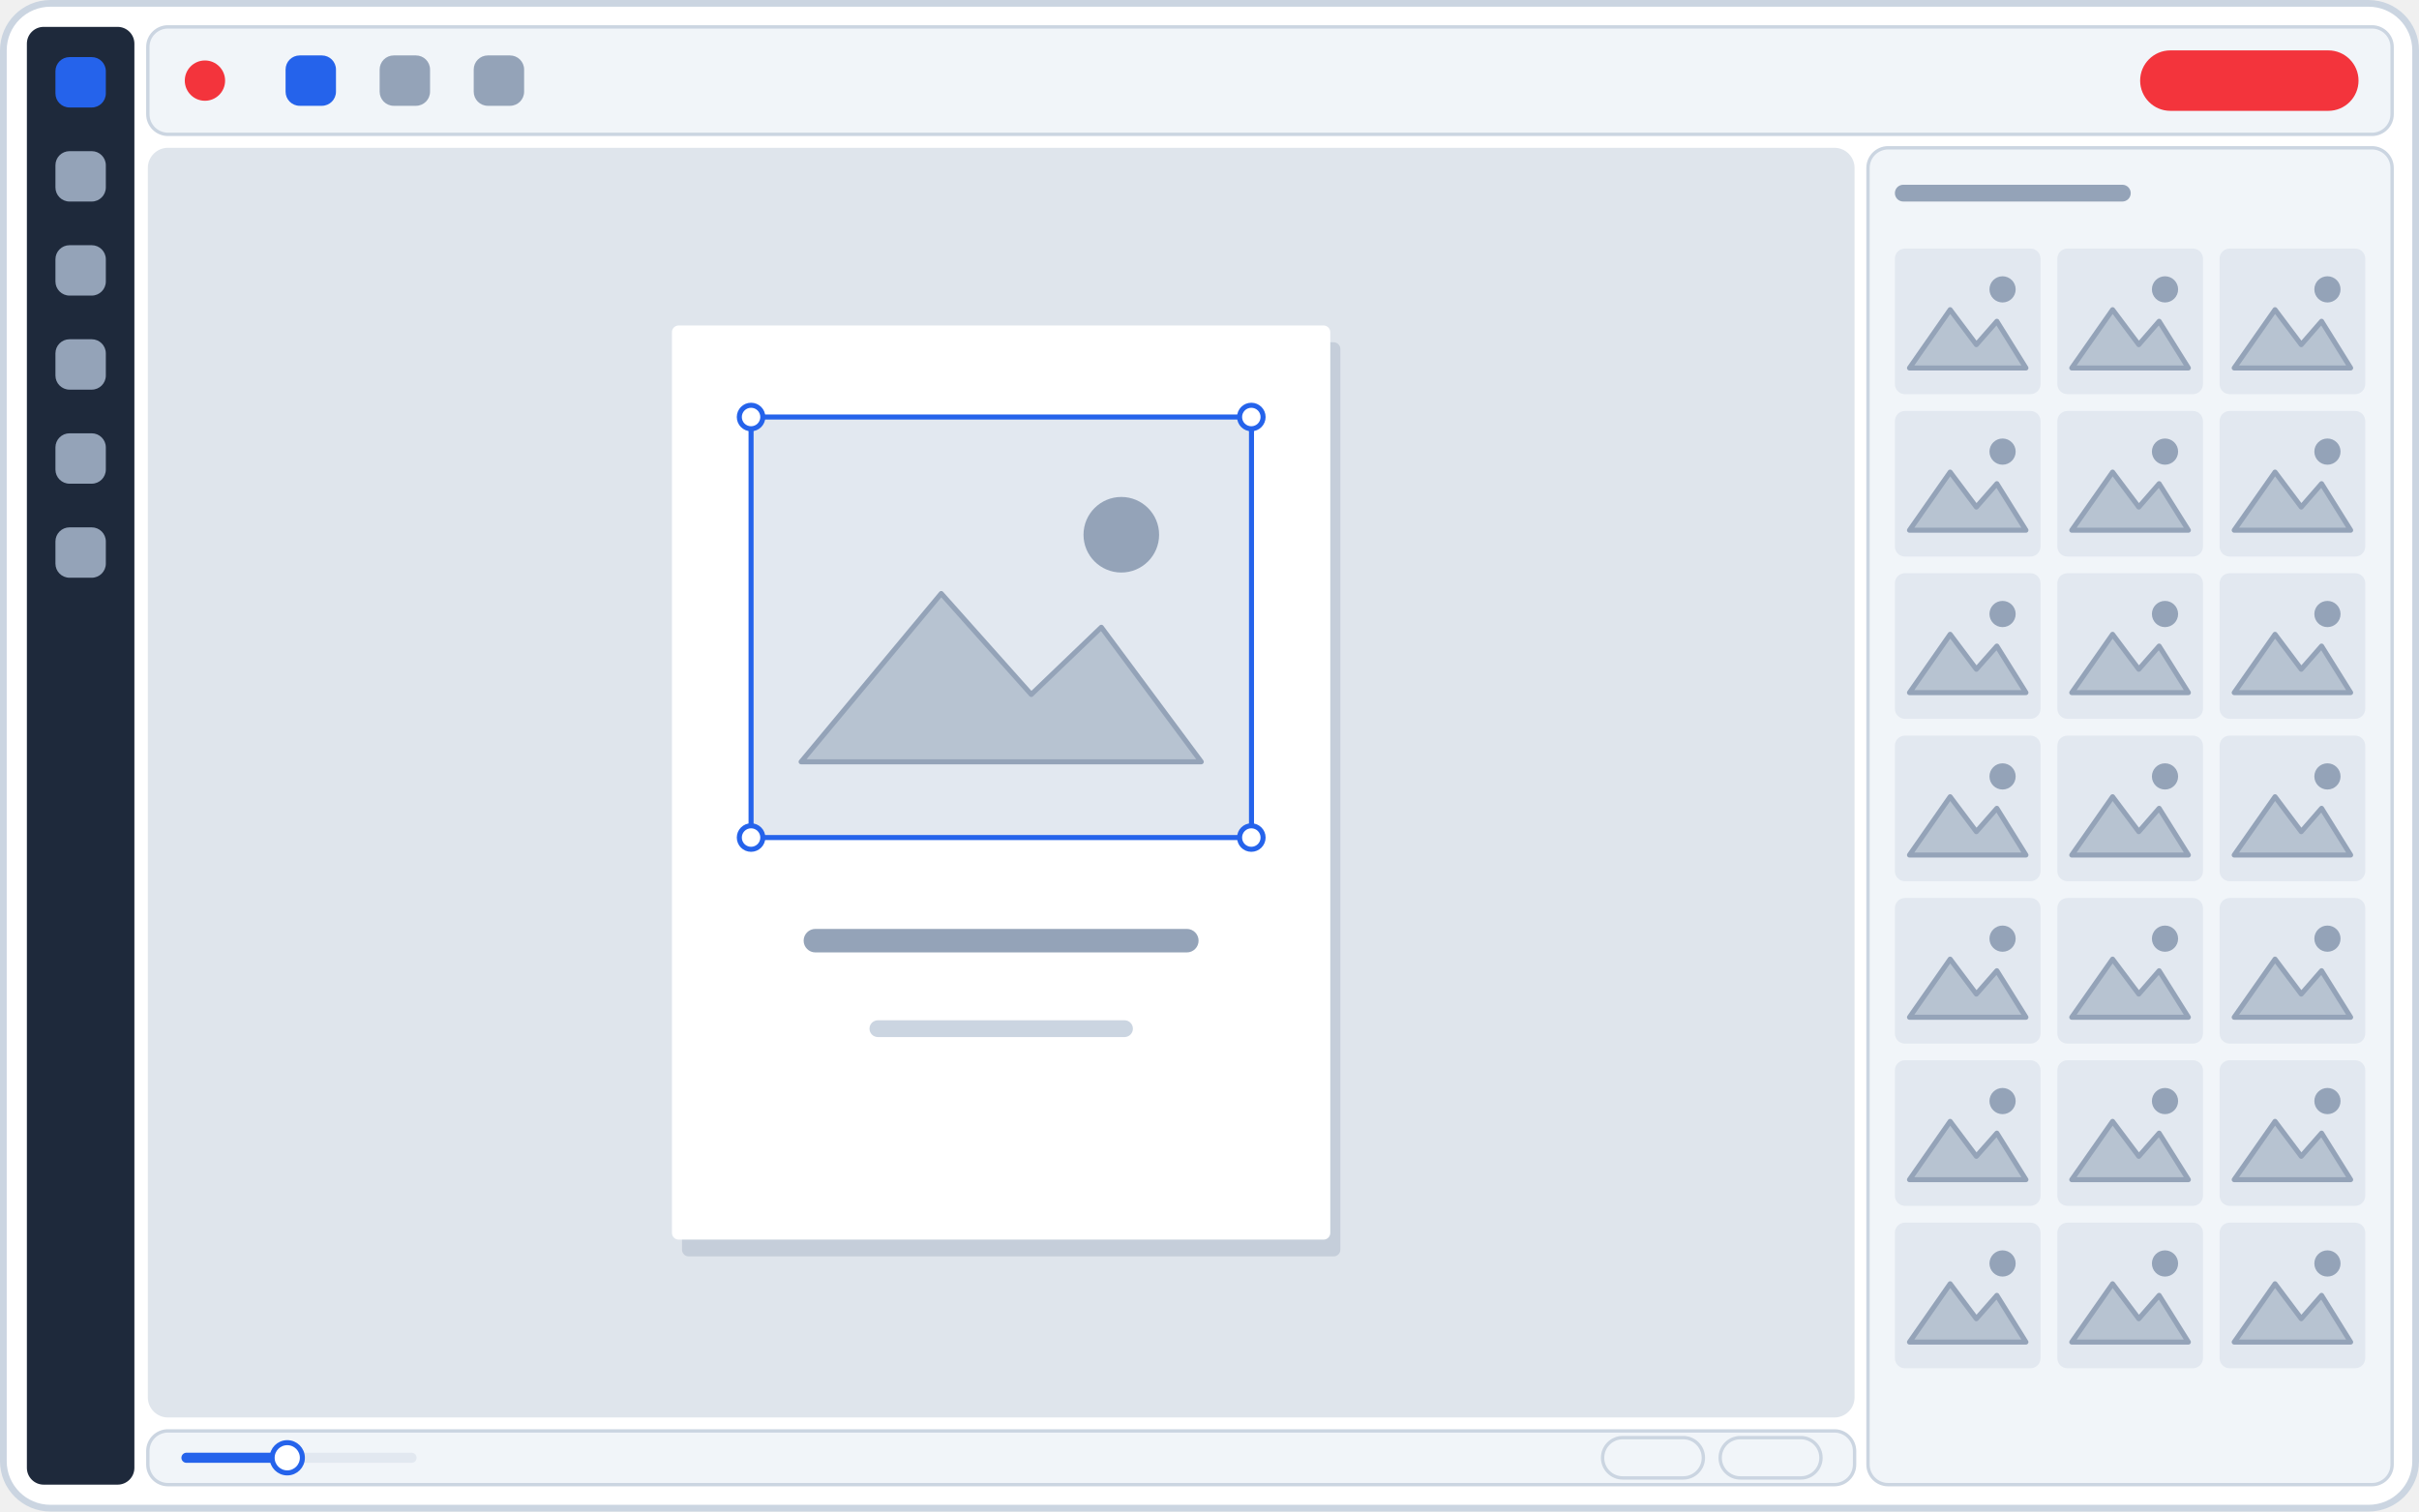
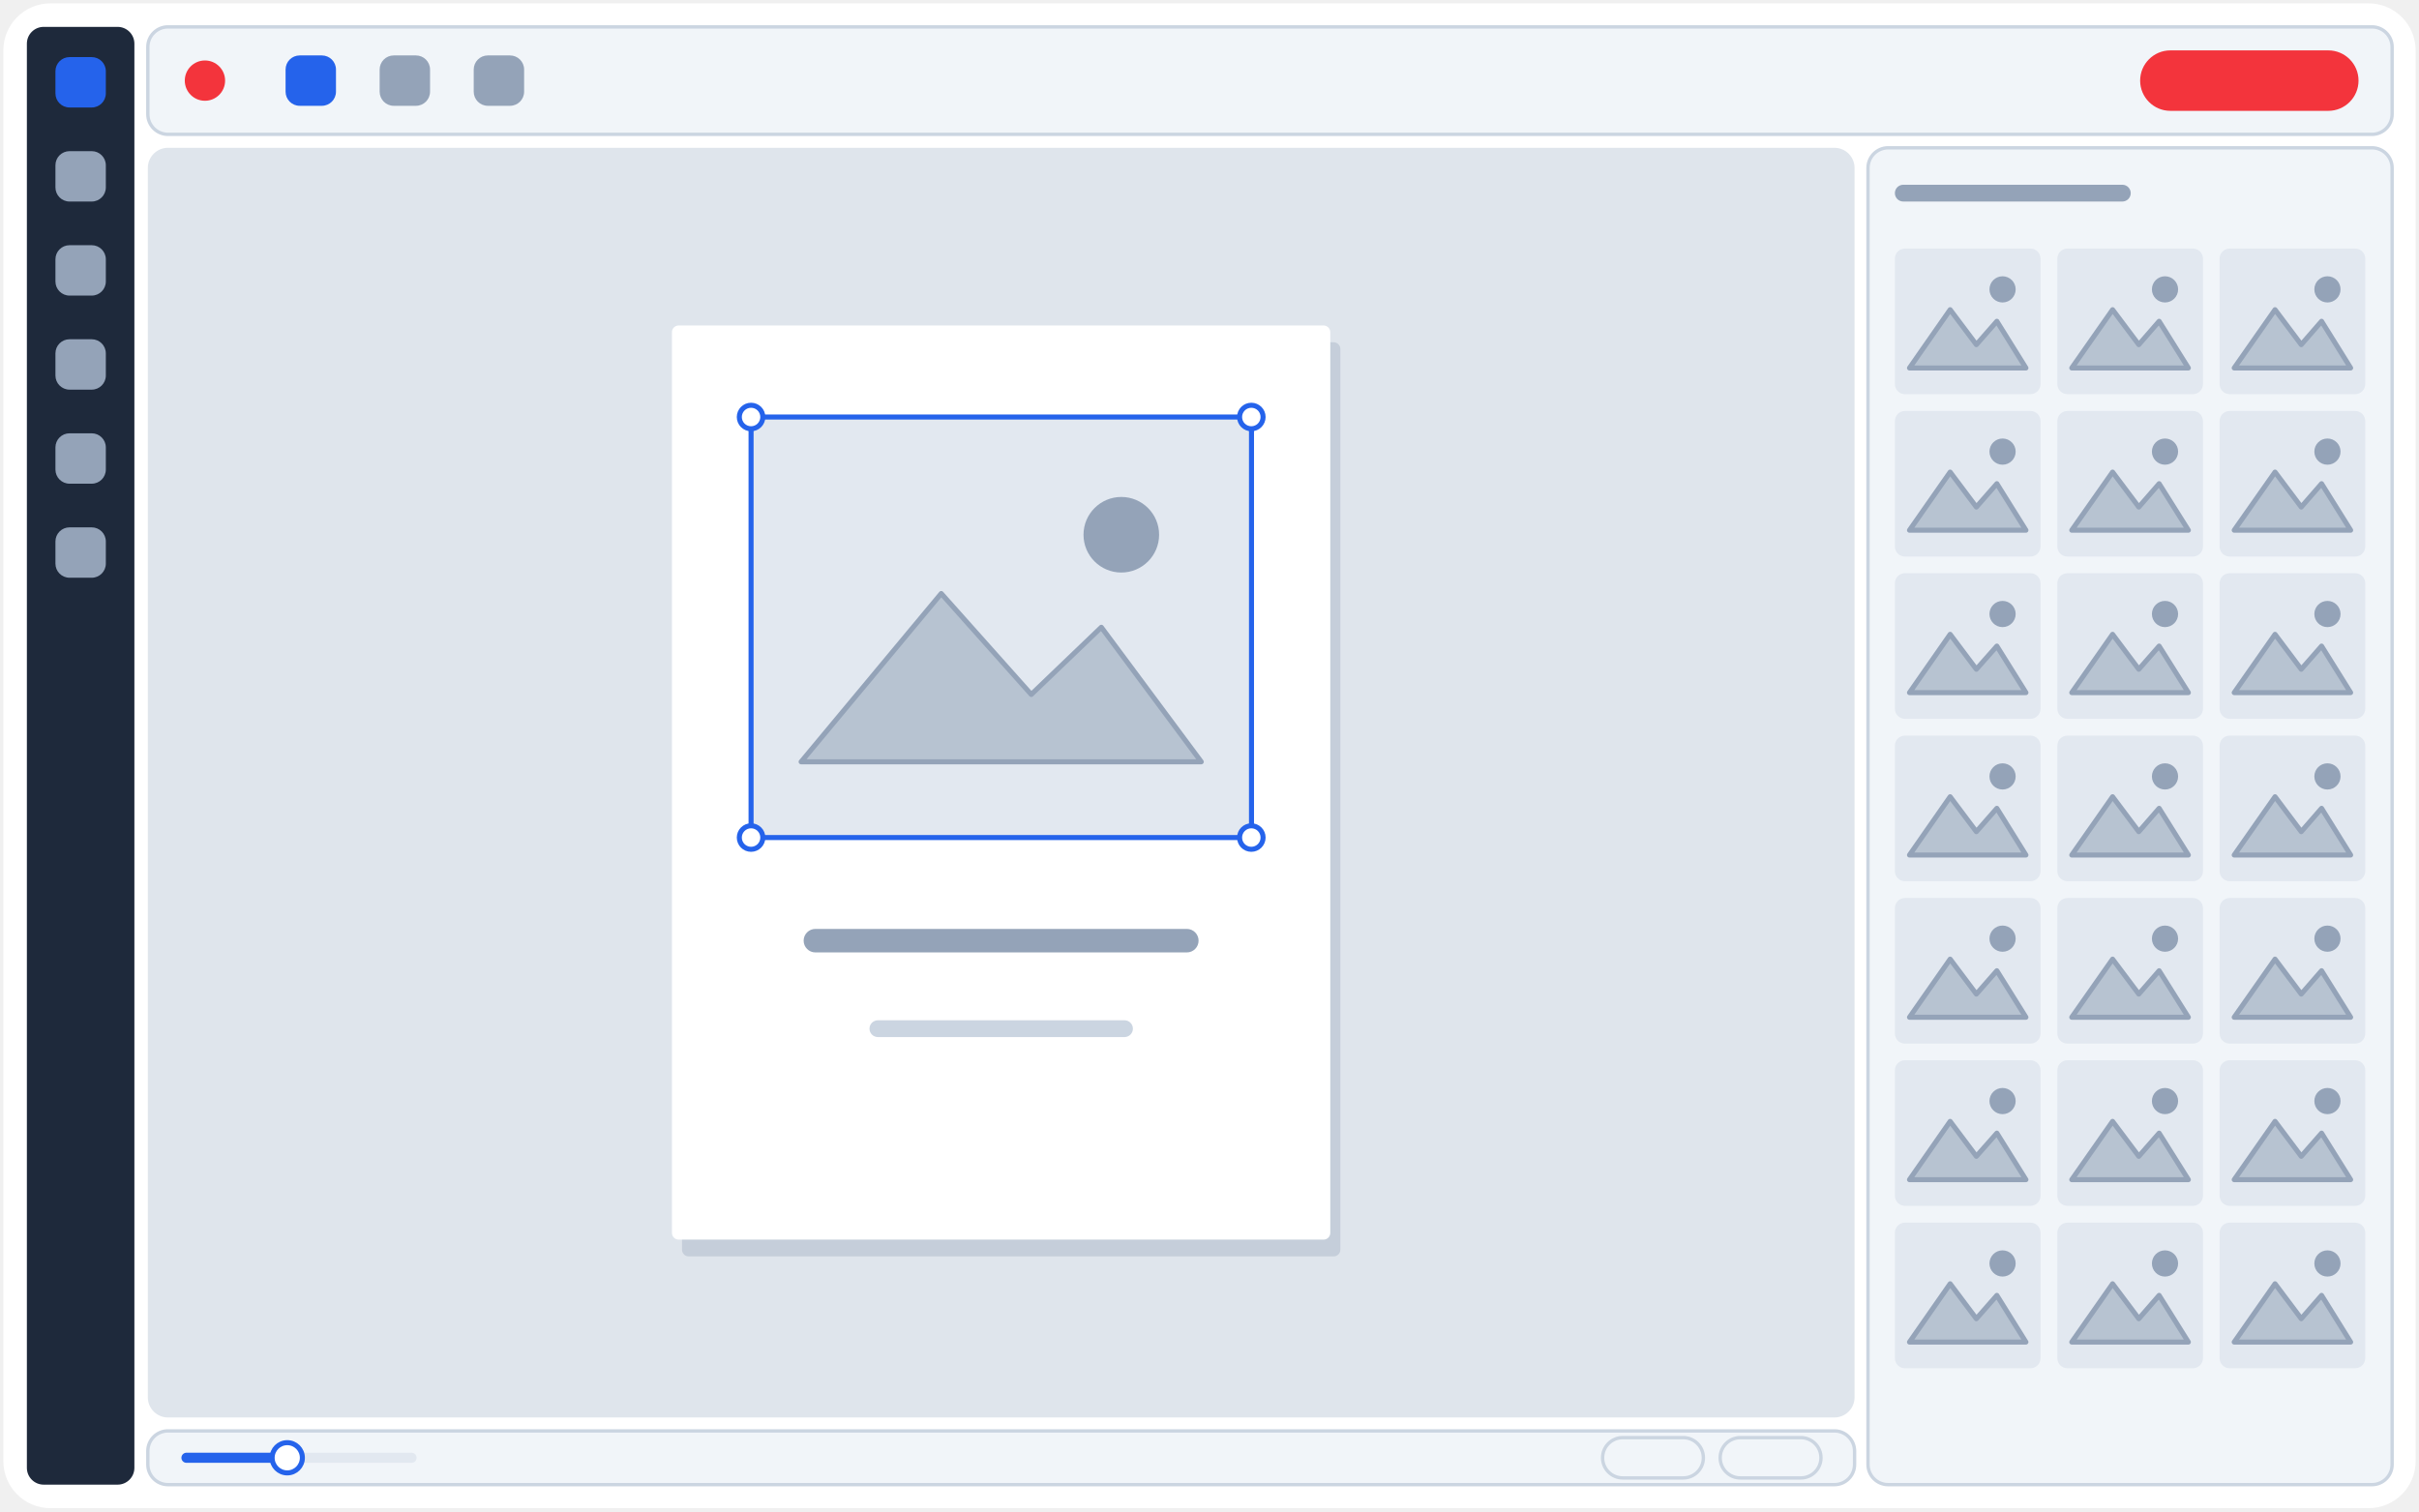
<svg xmlns="http://www.w3.org/2000/svg" viewBox="0 0 1440 900" role="img">
-   <rect x="2" y="2" width="1436" height="896" rx="28" fill="#ffffff" stroke="#cbd5e1" stroke-width="4" />
+   <rect x="2" y="2" width="1436" height="896" rx="28" fill="#ffffff" stroke="#cbd5e1" stroke-width="0" />
  <g>
    <rect x="16" y="16" width="64" height="868" rx="10" fill="#1e293b" />
    <rect x="33" y="34" width="30" height="30" rx="8.4" fill="#2563eb" />
    <rect x="33" y="90" width="30" height="30" rx="8.4" fill="#94a3b8" />
    <rect x="33" y="146" width="30" height="30" rx="8.4" fill="#94a3b8" />
    <rect x="33" y="202" width="30" height="30" rx="8.4" fill="#94a3b8" />
    <rect x="33" y="258" width="30" height="30" rx="8.4" fill="#94a3b8" />
    <rect x="33" y="314" width="30" height="30" rx="8.4" fill="#94a3b8" />
  </g>
  <g>
    <rect x="88" y="16" width="1336" height="64" rx="12" fill="#f1f5f9" stroke="#cbd5e1" stroke-width="2" />
    <circle cx="122" cy="48" r="12" fill="#f3343c" />
    <rect x="170" y="33" width="30" height="30" rx="8.4" fill="#2563eb" />
    <rect x="226" y="33" width="30" height="30" rx="8.4" fill="#94a3b8" />
    <rect x="282" y="33" width="30" height="30" rx="8.4" fill="#94a3b8" />
    <rect x="1274" y="30" width="130" height="36" rx="18" fill="#f3343c" />
  </g>
  <g>
    <rect x="88" y="88" width="1016" height="756" rx="12" fill="#dfe5ec" />
    <rect x="406" y="203.8" width="391.9" height="544.3" rx="4" fill="#94a3b8" fill-opacity="0.35" />
    <rect x="400" y="193.8" width="391.9" height="544.3" rx="4" fill="#ffffff" />
    <rect x="447.1" y="248.3" width="297.9" height="250.4" rx="6" fill="#e2e8f0" />
    <path d="M476.9 453.6 L560.3 353.4 L613.9 413.5 L655.6 373.5 L715.1 453.6 Z" fill="#94a3b8" fill-opacity="0.55" stroke="#94a3b8" stroke-width="3" stroke-linejoin="round" />
    <circle cx="667.5" cy="318.4" r="22.5" fill="#94a3b8" />
    <rect x="478.4" y="553.1" width="235.1" height="14" rx="7" fill="#94a3b8" />
    <rect x="517.6" y="607.5" width="156.8" height="10" rx="5" fill="#cbd5e1" />
    <rect x="447.1" y="248.3" width="297.9" height="250.4" fill="none" stroke="#2563eb" stroke-width="3" />
    <circle cx="447.1" cy="248.3" r="7" fill="#ffffff" stroke="#2563eb" stroke-width="3" />
    <circle cx="744.9" cy="248.3" r="7" fill="#ffffff" stroke="#2563eb" stroke-width="3" />
    <circle cx="447.1" cy="498.7" r="7" fill="#ffffff" stroke="#2563eb" stroke-width="3" />
    <circle cx="744.9" cy="498.7" r="7" fill="#ffffff" stroke="#2563eb" stroke-width="3" />
  </g>
  <g>
    <rect x="1112" y="88" width="312" height="796" rx="12" fill="#f1f5f9" stroke="#cbd5e1" stroke-width="2" />
    <rect x="1128" y="110" width="140.4" height="10" rx="5" fill="#94a3b8" />
    <rect x="1128" y="148" width="86.7" height="86.7" rx="6" fill="#e2e8f0" />
    <path d="M1136.7 219.1 L1160.9 184.4 L1176.5 205.2 L1188.7 191.3 L1206 219.1 Z" fill="#94a3b8" fill-opacity="0.55" stroke="#94a3b8" stroke-width="3" stroke-linejoin="round" />
    <circle cx="1192.1" cy="172.3" r="7.8" fill="#94a3b8" />
    <rect x="1224.7" y="148" width="86.7" height="86.7" rx="6" fill="#e2e8f0" />
    <path d="M1233.3 219.1 L1257.6 184.4 L1273.2 205.2 L1285.3 191.3 L1302.7 219.1 Z" fill="#94a3b8" fill-opacity="0.55" stroke="#94a3b8" stroke-width="3" stroke-linejoin="round" />
    <circle cx="1288.8" cy="172.3" r="7.8" fill="#94a3b8" />
    <rect x="1321.3" y="148" width="86.7" height="86.7" rx="6" fill="#e2e8f0" />
    <path d="M1330 219.1 L1354.3 184.4 L1369.9 205.2 L1382 191.3 L1399.3 219.1 Z" fill="#94a3b8" fill-opacity="0.55" stroke="#94a3b8" stroke-width="3" stroke-linejoin="round" />
    <circle cx="1385.5" cy="172.3" r="7.8" fill="#94a3b8" />
    <rect x="1128" y="244.7" width="86.7" height="86.7" rx="6" fill="#e2e8f0" />
    <path d="M1136.7 315.7 L1160.9 281.1 L1176.5 301.9 L1188.7 288 L1206 315.7 Z" fill="#94a3b8" fill-opacity="0.55" stroke="#94a3b8" stroke-width="3" stroke-linejoin="round" />
    <circle cx="1192.1" cy="268.9" r="7.8" fill="#94a3b8" />
    <rect x="1224.7" y="244.7" width="86.7" height="86.7" rx="6" fill="#e2e8f0" />
    <path d="M1233.3 315.7 L1257.6 281.1 L1273.2 301.9 L1285.3 288 L1302.7 315.7 Z" fill="#94a3b8" fill-opacity="0.55" stroke="#94a3b8" stroke-width="3" stroke-linejoin="round" />
    <circle cx="1288.8" cy="268.9" r="7.8" fill="#94a3b8" />
    <rect x="1321.3" y="244.7" width="86.7" height="86.7" rx="6" fill="#e2e8f0" />
    <path d="M1330 315.7 L1354.3 281.1 L1369.9 301.9 L1382 288 L1399.3 315.7 Z" fill="#94a3b8" fill-opacity="0.55" stroke="#94a3b8" stroke-width="3" stroke-linejoin="round" />
    <circle cx="1385.5" cy="268.9" r="7.8" fill="#94a3b8" />
    <rect x="1128" y="341.3" width="86.7" height="86.7" rx="6" fill="#e2e8f0" />
    <path d="M1136.7 412.4 L1160.9 377.7 L1176.5 398.5 L1188.7 384.7 L1206 412.4 Z" fill="#94a3b8" fill-opacity="0.55" stroke="#94a3b8" stroke-width="3" stroke-linejoin="round" />
    <circle cx="1192.1" cy="365.6" r="7.8" fill="#94a3b8" />
    <rect x="1224.7" y="341.3" width="86.7" height="86.7" rx="6" fill="#e2e8f0" />
    <path d="M1233.3 412.4 L1257.6 377.7 L1273.2 398.5 L1285.3 384.7 L1302.7 412.4 Z" fill="#94a3b8" fill-opacity="0.55" stroke="#94a3b8" stroke-width="3" stroke-linejoin="round" />
    <circle cx="1288.8" cy="365.6" r="7.8" fill="#94a3b8" />
    <rect x="1321.3" y="341.3" width="86.7" height="86.7" rx="6" fill="#e2e8f0" />
    <path d="M1330 412.4 L1354.3 377.7 L1369.9 398.5 L1382 384.7 L1399.3 412.4 Z" fill="#94a3b8" fill-opacity="0.55" stroke="#94a3b8" stroke-width="3" stroke-linejoin="round" />
    <circle cx="1385.5" cy="365.6" r="7.8" fill="#94a3b8" />
    <rect x="1128" y="438" width="86.7" height="86.7" rx="6" fill="#e2e8f0" />
    <path d="M1136.7 509.1 L1160.9 474.4 L1176.5 495.2 L1188.7 481.3 L1206 509.1 Z" fill="#94a3b8" fill-opacity="0.55" stroke="#94a3b8" stroke-width="3" stroke-linejoin="round" />
    <circle cx="1192.1" cy="462.3" r="7.8" fill="#94a3b8" />
    <rect x="1224.7" y="438" width="86.7" height="86.7" rx="6" fill="#e2e8f0" />
    <path d="M1233.3 509.1 L1257.6 474.4 L1273.2 495.2 L1285.3 481.3 L1302.7 509.1 Z" fill="#94a3b8" fill-opacity="0.55" stroke="#94a3b8" stroke-width="3" stroke-linejoin="round" />
    <circle cx="1288.8" cy="462.3" r="7.8" fill="#94a3b8" />
    <rect x="1321.3" y="438" width="86.7" height="86.7" rx="6" fill="#e2e8f0" />
    <path d="M1330 509.1 L1354.3 474.4 L1369.9 495.2 L1382 481.3 L1399.3 509.1 Z" fill="#94a3b8" fill-opacity="0.55" stroke="#94a3b8" stroke-width="3" stroke-linejoin="round" />
    <circle cx="1385.5" cy="462.3" r="7.8" fill="#94a3b8" />
    <rect x="1128" y="534.7" width="86.7" height="86.7" rx="6" fill="#e2e8f0" />
    <path d="M1136.7 605.7 L1160.9 571.1 L1176.5 591.9 L1188.7 578 L1206 605.7 Z" fill="#94a3b8" fill-opacity="0.55" stroke="#94a3b8" stroke-width="3" stroke-linejoin="round" />
    <circle cx="1192.1" cy="558.9" r="7.8" fill="#94a3b8" />
    <rect x="1224.7" y="534.7" width="86.7" height="86.7" rx="6" fill="#e2e8f0" />
    <path d="M1233.3 605.7 L1257.6 571.1 L1273.2 591.9 L1285.3 578 L1302.7 605.7 Z" fill="#94a3b8" fill-opacity="0.55" stroke="#94a3b8" stroke-width="3" stroke-linejoin="round" />
    <circle cx="1288.8" cy="558.9" r="7.8" fill="#94a3b8" />
    <rect x="1321.3" y="534.7" width="86.7" height="86.7" rx="6" fill="#e2e8f0" />
    <path d="M1330 605.7 L1354.3 571.1 L1369.9 591.9 L1382 578 L1399.3 605.7 Z" fill="#94a3b8" fill-opacity="0.55" stroke="#94a3b8" stroke-width="3" stroke-linejoin="round" />
    <circle cx="1385.5" cy="558.9" r="7.8" fill="#94a3b8" />
    <rect x="1128" y="631.3" width="86.7" height="86.7" rx="6" fill="#e2e8f0" />
    <path d="M1136.7 702.4 L1160.9 667.7 L1176.5 688.5 L1188.7 674.7 L1206 702.4 Z" fill="#94a3b8" fill-opacity="0.55" stroke="#94a3b8" stroke-width="3" stroke-linejoin="round" />
    <circle cx="1192.1" cy="655.6" r="7.8" fill="#94a3b8" />
    <rect x="1224.7" y="631.3" width="86.7" height="86.7" rx="6" fill="#e2e8f0" />
    <path d="M1233.3 702.4 L1257.6 667.7 L1273.2 688.5 L1285.3 674.7 L1302.7 702.4 Z" fill="#94a3b8" fill-opacity="0.55" stroke="#94a3b8" stroke-width="3" stroke-linejoin="round" />
    <circle cx="1288.8" cy="655.6" r="7.8" fill="#94a3b8" />
    <rect x="1321.3" y="631.3" width="86.7" height="86.7" rx="6" fill="#e2e8f0" />
    <path d="M1330 702.4 L1354.3 667.7 L1369.9 688.5 L1382 674.7 L1399.3 702.4 Z" fill="#94a3b8" fill-opacity="0.55" stroke="#94a3b8" stroke-width="3" stroke-linejoin="round" />
    <circle cx="1385.5" cy="655.6" r="7.8" fill="#94a3b8" />
    <rect x="1128" y="728" width="86.7" height="86.7" rx="6" fill="#e2e8f0" />
    <path d="M1136.7 799.1 L1160.9 764.4 L1176.5 785.2 L1188.7 771.3 L1206 799.1 Z" fill="#94a3b8" fill-opacity="0.55" stroke="#94a3b8" stroke-width="3" stroke-linejoin="round" />
    <circle cx="1192.1" cy="752.3" r="7.8" fill="#94a3b8" />
    <rect x="1224.7" y="728" width="86.7" height="86.7" rx="6" fill="#e2e8f0" />
    <path d="M1233.3 799.1 L1257.6 764.4 L1273.2 785.2 L1285.3 771.3 L1302.7 799.1 Z" fill="#94a3b8" fill-opacity="0.55" stroke="#94a3b8" stroke-width="3" stroke-linejoin="round" />
    <circle cx="1288.8" cy="752.3" r="7.8" fill="#94a3b8" />
    <rect x="1321.3" y="728" width="86.7" height="86.7" rx="6" fill="#e2e8f0" />
    <path d="M1330 799.1 L1354.3 764.4 L1369.9 785.2 L1382 771.3 L1399.3 799.1 Z" fill="#94a3b8" fill-opacity="0.55" stroke="#94a3b8" stroke-width="3" stroke-linejoin="round" />
    <circle cx="1385.5" cy="752.3" r="7.8" fill="#94a3b8" />
  </g>
  <g>
    <rect x="88" y="852" width="1016" height="32" rx="12" fill="#f1f5f9" stroke="#cbd5e1" stroke-width="2" />
    <rect x="108" y="865" width="140" height="6" rx="3" fill="#e2e8f0" />
    <rect x="108" y="865" width="63" height="6" rx="3" fill="#2563eb" />
    <circle cx="171" cy="868" r="9" fill="#ffffff" stroke="#2563eb" stroke-width="3" />
    <rect x="954" y="856" width="60" height="24" rx="12" fill="none" stroke="#cbd5e1" stroke-width="2" />
    <rect x="1024" y="856" width="60" height="24" rx="12" fill="none" stroke="#cbd5e1" stroke-width="2" />
  </g>
</svg>
